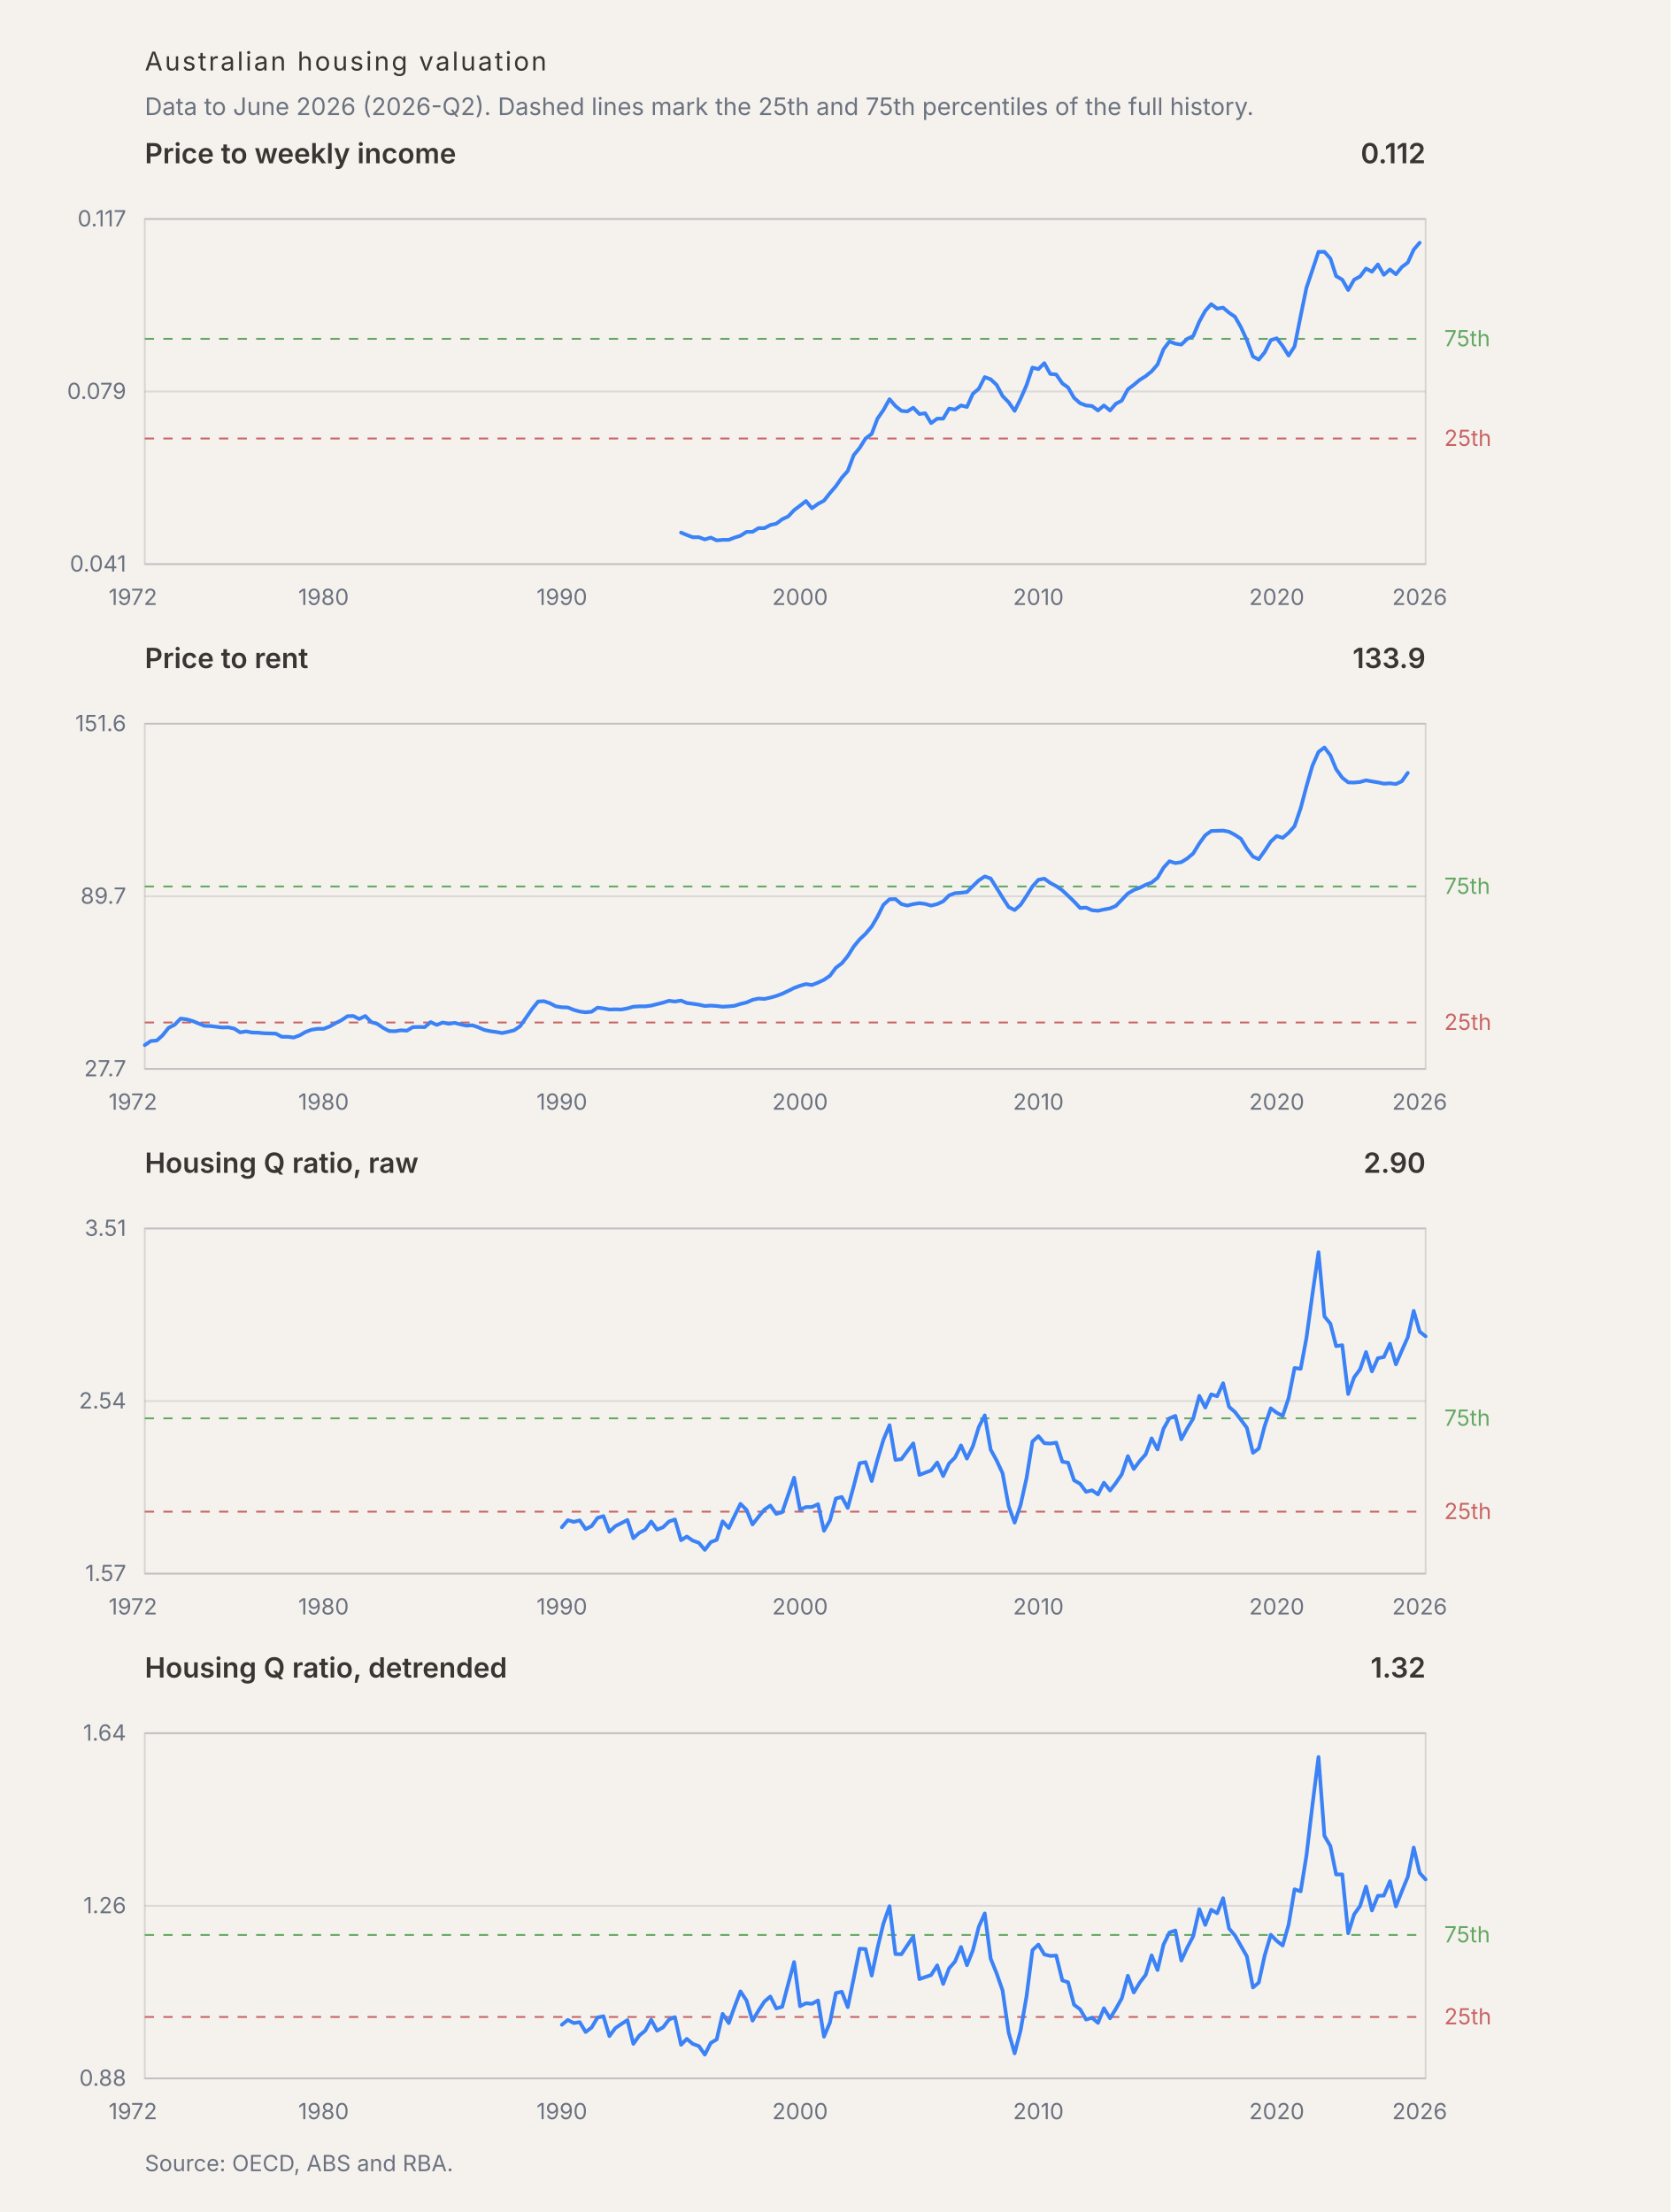
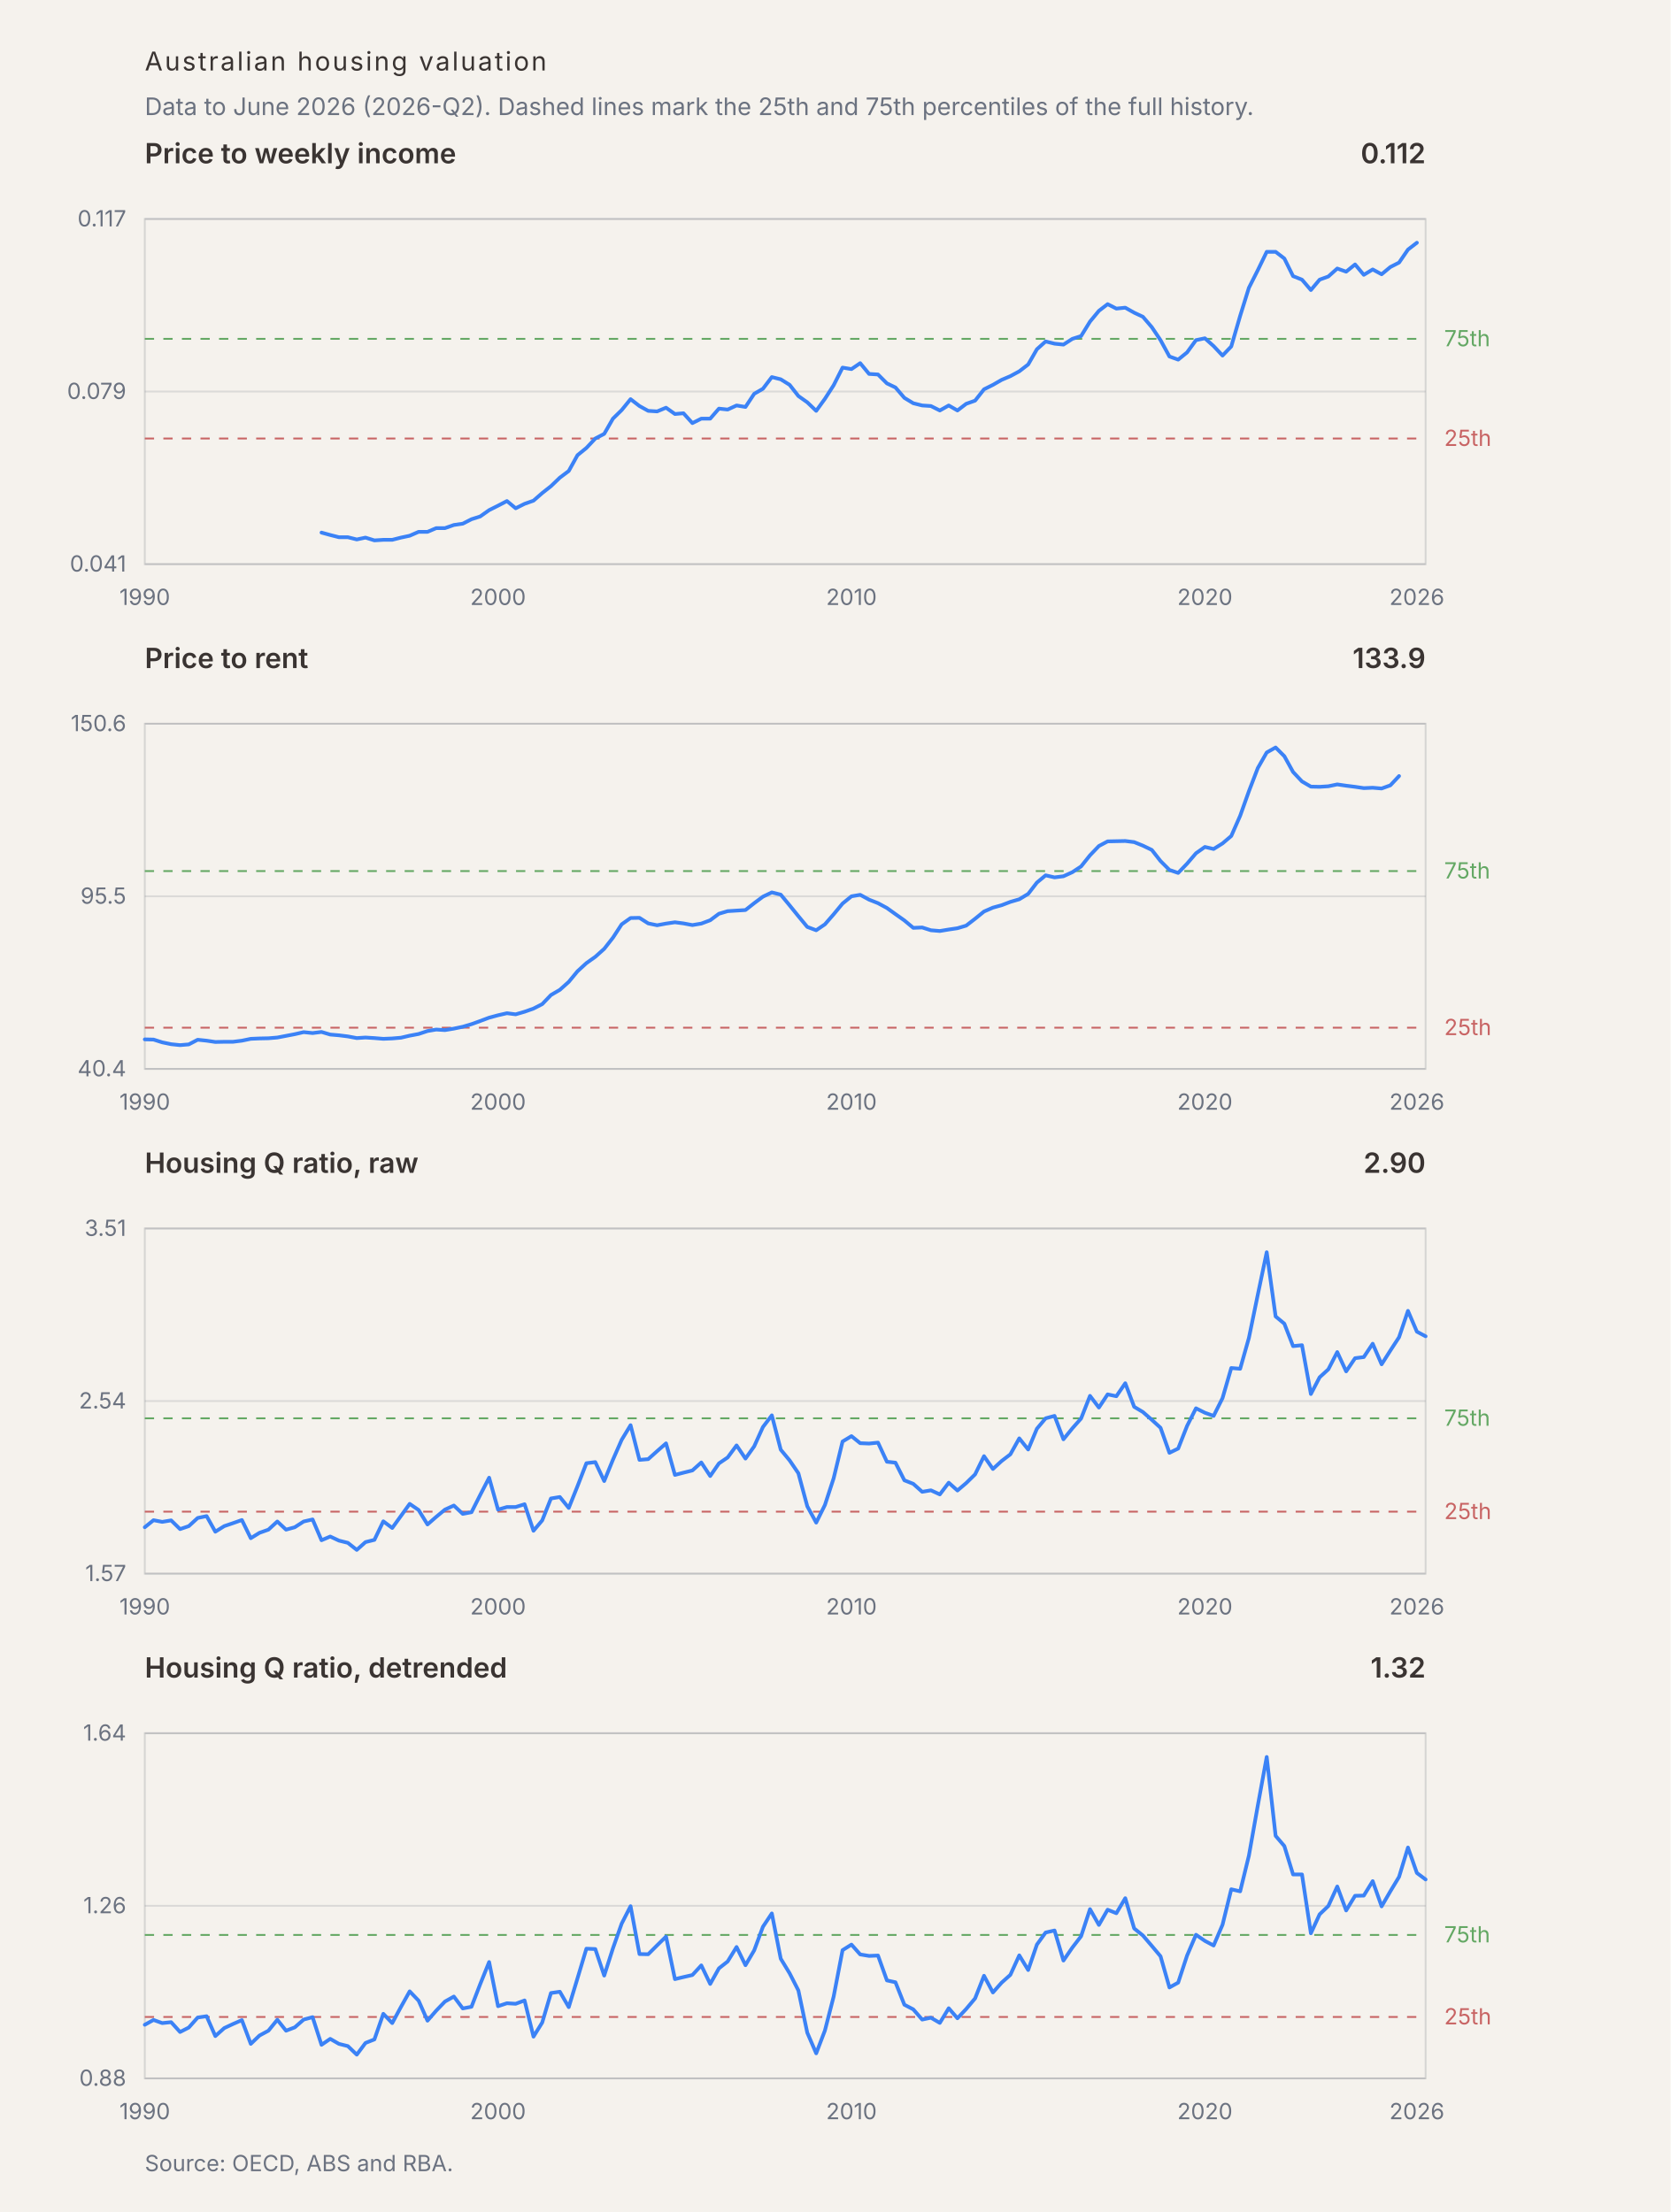
<svg xmlns="http://www.w3.org/2000/svg" width="900" height="1192" viewBox="0 0 900 1192" role="img" aria-labelledby="title desc">
  <style>text { font-family: ui-sans-serif, system-ui, -apple-system, "Segoe UI", sans-serif; }
    .bg { fill: #f5f2ed; }
    .heading { fill: #3a3432; font-size: 14px; letter-spacing: 0.08em; text-transform: uppercase; }
    .subhead { fill: #6b7280; font-size: 13px; }
    .panel-title { fill: #3a3432; font-size: 15px; font-weight: 600; }
    .latest { fill: #3a3432; font-size: 15px; font-weight: 600; font-variant-numeric: tabular-nums; }
    .plot { fill: none; stroke: rgba(75, 85, 99, 0.18); }
    .grid { stroke: rgba(75, 85, 99, 0.15); stroke-width: 1; }
    .tick { fill: #6b7280; font-size: 12px; font-variant-numeric: tabular-nums; }
    .line { fill: none; stroke: #3b82f6; stroke-width: 2; stroke-linejoin: round; stroke-linecap: round; }
    .quartile { stroke-width: 1; stroke-dasharray: 5 5; }
    .quartile.q1 { stroke: #c86464; }
    .quartile.q3 { stroke: #64a864; }
    .quartile-label { font-size: 12px; }
    .quartile-label.q1 { fill: #c86464; }
    .quartile-label.q3 { fill: #64a864; }
    .row-label { fill: #3a3432; font-size: 14px; font-weight: 600; }
    .row-detail { fill: #6b7280; font-size: 12px; }
    .stem { stroke: #9aa6b8; stroke-width: 2; }
    .stem.accent { stroke: #b86e3b; }
    .dot { fill: #3b82f6; }
    .dot.accent { fill: #b86e3b; }
    .fall { fill: #3a3432; font-size: 13px; font-weight: 600; font-variant-numeric: tabular-nums; }
    .foot { fill: #6b7280; font-size: 12px; }

    @media (prefers-color-scheme: dark) {
      .bg { fill: #1a1b1e; }
      .heading, .panel-title, .latest, .row-label, .fall { fill: #e5dfd7; }
      .subhead, .tick, .row-detail, .foot { fill: #9ca3af; }
      .plot { stroke: rgba(209, 213, 219, 0.2); }
      .grid { stroke: rgba(209, 213, 219, 0.15); }
      .quartile.q1 { stroke: #f87171; }
      .quartile.q3 { stroke: #4ade80; }
      .quartile-label.q1 { fill: #f87171; }
      .quartile-label.q3 { fill: #4ade80; }
      .stem { stroke: #6b7280; }
      .stem.accent { stroke: #cc8850; }
      .dot.accent { fill: #cc8850; }
    }</style>
  <rect width="900" height="1192" class="bg" />
  <text x="78" y="38" class="heading">Australian housing valuation</text>
  <text x="78" y="62" class="subhead">Data to June 2026 (2026-Q2). Dashed lines mark the 25th and 75th percentiles of the full history.</text>
  <g>
    <text x="78" y="88" class="panel-title">Price to weekly income</text>
    <text x="768" y="88" class="latest" text-anchor="end">0.112</text>
    <rect x="78" y="118" width="690" height="186" class="plot" />
    <line x1="78" y1="304.0" x2="768" y2="304.0" class="grid" />
    <text x="68" y="308.0" class="tick" text-anchor="end">0.041</text>
    <line x1="78" y1="211.0" x2="768" y2="211.0" class="grid" />
    <text x="68" y="215.0" class="tick" text-anchor="end">0.079</text>
    <line x1="78" y1="118.0" x2="768" y2="118.0" class="grid" />
    <text x="68" y="122.0" class="tick" text-anchor="end">0.117</text>
-     <text x="71.6" y="326" class="tick" text-anchor="middle">1972</text>
-     <text x="174.3" y="326" class="tick" text-anchor="middle">1980</text>
-     <text x="302.7" y="326" class="tick" text-anchor="middle">1990</text>
-     <text x="431.0" y="326" class="tick" text-anchor="middle">2000</text>
-     <text x="559.4" y="326" class="tick" text-anchor="middle">2010</text>
-     <text x="687.8" y="326" class="tick" text-anchor="middle">2020</text>
-     <text x="764.8" y="326" class="tick" text-anchor="middle">2026</text>
+     <text x="78.0" y="326" class="tick" text-anchor="middle">1990</text>
+     <text x="268.3" y="326" class="tick" text-anchor="middle">2000</text>
+     <text x="458.7" y="326" class="tick" text-anchor="middle">2010</text>
+     <text x="649.1" y="326" class="tick" text-anchor="middle">2020</text>
+     <text x="763.3" y="326" class="tick" text-anchor="middle">2026</text>
    <line x1="78" y1="182.6" x2="768" y2="182.6" class="quartile q3" />
    <line x1="78" y1="236.3" x2="768" y2="236.3" class="quartile q1" />
    <text x="778" y="186.6" class="quartile-label q3">75th</text>
    <text x="778" y="240.3" class="quartile-label q1">25th</text>
-     <path d="M366.9,287.0 L370.0,288.3 L373.2,289.5 L376.5,289.5 L379.7,290.7 L382.9,289.7 L386.1,291.2 L389.3,290.9 L392.6,290.9 L395.7,289.7 L398.9,288.7 L402.2,286.6 L405.4,286.6 L408.6,284.6 L411.8,284.6 L415.0,282.9 L418.2,282.2 L421.4,279.8 L424.6,278.3 L427.8,274.9 L431.0,272.5 L434.2,270.0 L437.4,273.9 L440.7,271.5 L443.9,269.8 L447.1,265.7 L450.3,262.0 L453.5,257.4 L456.7,253.8 L459.9,245.3 L463.1,241.4 L466.3,236.3 L469.6,233.8 L472.7,225.6 L475.9,221.0 L479.2,215.1 L482.4,218.8 L485.6,221.4 L488.8,221.7 L492.0,219.7 L495.3,223.1 L498.4,222.7 L501.6,228.0 L504.9,225.6 L508.1,225.6 L511.3,220.2 L514.5,220.7 L517.7,218.5 L520.9,219.3 L524.1,212.2 L527.3,209.5 L530.5,203.2 L533.7,204.4 L536.9,207.4 L540.1,213.4 L543.4,216.8 L546.6,221.4 L549.8,214.9 L553.0,207.6 L556.2,198.1 L559.4,198.9 L562.6,195.7 L565.8,201.5 L569.0,201.8 L572.3,206.6 L575.4,208.8 L578.6,214.4 L581.9,217.3 L585.1,218.5 L588.3,218.8 L591.5,221.2 L594.7,218.5 L598.0,221.2 L601.1,217.6 L604.3,215.9 L607.6,209.8 L610.8,207.4 L614.0,204.7 L617.2,202.7 L620.4,200.1 L623.6,196.4 L626.8,188.2 L630.0,184.0 L633.2,185.2 L636.4,185.7 L639.6,182.6 L642.8,181.1 L646.1,173.3 L649.3,167.5 L652.5,163.9 L655.7,166.3 L658.9,165.8 L662.1,168.5 L665.3,170.7 L668.5,176.3 L671.7,183.3 L675.0,192.1 L678.1,193.8 L681.3,189.9 L684.6,183.3 L687.8,182.3 L691.0,186.5 L694.2,191.6 L697.4,186.7 L700.7,170.2 L703.8,155.1 L707.0,145.6 L710.3,135.7 L713.5,135.7 L716.7,139.3 L719.8,148.8 L723.1,150.7 L726.3,156.3 L729.5,150.7 L732.7,149.0 L735.9,144.7 L739.1,146.4 L742.3,142.5 L745.5,148.1 L748.8,145.2 L752.0,147.8 L755.2,143.9 L758.4,141.5 L761.6,134.5 L764.8,130.8 " class="line" />
+     <path d="M173.2,287.0 L177.9,288.3 L182.6,289.5 L187.4,289.5 L192.2,290.7 L196.9,289.7 L201.7,291.2 L206.5,290.9 L211.3,290.9 L216.0,289.7 L220.7,288.7 L225.5,286.6 L230.3,286.6 L235.0,284.6 L239.7,284.6 L244.5,282.9 L249.3,282.2 L254.0,279.8 L258.7,278.3 L263.5,274.9 L268.3,272.5 L273.1,270.0 L277.8,273.9 L282.6,271.5 L287.4,269.8 L292.1,265.7 L296.8,262.0 L301.6,257.4 L306.4,253.8 L311.1,245.3 L315.9,241.4 L320.7,236.3 L325.5,233.8 L330.2,225.6 L334.9,221.0 L339.7,215.1 L344.5,218.8 L349.2,221.4 L354.0,221.7 L358.8,219.7 L363.6,223.1 L368.2,222.7 L373.0,228.0 L377.8,225.6 L382.6,225.6 L387.3,220.2 L392.0,220.7 L396.8,218.5 L401.6,219.3 L406.3,212.2 L411.0,209.5 L415.8,203.2 L420.6,204.4 L425.4,207.4 L430.1,213.4 L434.9,216.8 L439.7,221.4 L444.4,214.9 L449.1,207.6 L453.9,198.1 L458.7,198.9 L463.4,195.7 L468.2,201.5 L473.0,201.8 L477.8,206.6 L482.4,208.8 L487.2,214.4 L492.0,217.3 L496.8,218.5 L501.5,218.8 L506.3,221.2 L511.1,218.5 L515.8,221.2 L520.5,217.6 L525.3,215.9 L530.1,209.8 L534.9,207.4 L539.6,204.7 L544.3,202.7 L549.1,200.1 L553.9,196.4 L558.6,188.2 L563.3,184.0 L568.1,185.2 L572.9,185.7 L577.7,182.6 L582.4,181.1 L587.2,173.3 L592.0,167.5 L596.7,163.9 L601.4,166.3 L606.2,165.8 L611.0,168.5 L615.7,170.7 L620.5,176.3 L625.2,183.3 L630.0,192.1 L634.7,193.8 L639.5,189.9 L644.3,183.3 L649.1,182.3 L653.8,186.5 L658.6,191.6 L663.3,186.7 L668.1,170.2 L672.8,155.1 L677.6,145.6 L682.4,135.7 L687.2,135.7 L691.9,139.3 L696.6,148.8 L701.4,150.7 L706.2,156.3 L710.9,150.7 L715.6,149.0 L720.4,144.7 L725.2,146.4 L730.0,142.5 L734.7,148.1 L739.5,145.2 L744.3,147.8 L749.0,143.9 L753.7,141.5 L758.5,134.5 L763.3,130.8 " class="line" />
  </g>
  <g>
    <text x="78" y="360" class="panel-title">Price to rent</text>
    <text x="768" y="360" class="latest" text-anchor="end">133.9</text>
    <rect x="78" y="390" width="690" height="186" class="plot" />
    <line x1="78" y1="576.0" x2="768" y2="576.0" class="grid" />
-     <text x="68" y="580.0" class="tick" text-anchor="end">27.7</text>
+     <text x="68" y="580.0" class="tick" text-anchor="end">40.4</text>
    <line x1="78" y1="483.0" x2="768" y2="483.0" class="grid" />
-     <text x="68" y="487.0" class="tick" text-anchor="end">89.7</text>
+     <text x="68" y="487.0" class="tick" text-anchor="end">95.5</text>
    <line x1="78" y1="390.0" x2="768" y2="390.0" class="grid" />
-     <text x="68" y="394.0" class="tick" text-anchor="end">151.6</text>
-     <text x="71.6" y="598" class="tick" text-anchor="middle">1972</text>
-     <text x="174.3" y="598" class="tick" text-anchor="middle">1980</text>
-     <text x="302.7" y="598" class="tick" text-anchor="middle">1990</text>
-     <text x="431.0" y="598" class="tick" text-anchor="middle">2000</text>
-     <text x="559.4" y="598" class="tick" text-anchor="middle">2010</text>
-     <text x="687.8" y="598" class="tick" text-anchor="middle">2020</text>
-     <text x="764.8" y="598" class="tick" text-anchor="middle">2026</text>
-     <line x1="78" y1="477.7" x2="768" y2="477.7" class="quartile q3" />
-     <line x1="78" y1="551.0" x2="768" y2="551.0" class="quartile q1" />
-     <text x="778" y="481.7" class="quartile-label q3">75th</text>
-     <text x="778" y="555.0" class="quartile-label q1">25th</text>
-     <path d="M78.0,563.2 L81.2,561.0 L84.5,560.7 L87.6,557.9 L90.8,553.9 L94.1,552.2 L97.3,548.9 L100.5,549.3 L103.7,550.2 L106.9,551.5 L110.1,552.8 L113.3,552.9 L116.5,553.3 L119.7,553.7 L123.0,553.6 L126.2,554.3 L129.3,556.3 L132.6,555.8 L135.8,556.4 L139.0,556.5 L142.2,556.8 L145.4,556.9 L148.6,557.0 L151.8,558.7 L155.0,558.7 L158.2,559.1 L161.5,557.9 L164.6,556.1 L167.8,554.9 L171.1,554.4 L174.3,554.4 L177.5,553.2 L180.7,551.4 L183.9,549.8 L187.2,547.6 L190.3,547.5 L193.5,549.1 L196.8,547.5 L200.0,550.8 L203.2,551.7 L206.4,553.9 L209.6,555.6 L212.8,555.7 L216.0,555.2 L219.2,555.4 L222.4,553.5 L225.7,553.4 L228.8,553.5 L232.0,550.8 L235.3,552.3 L238.5,551.0 L241.7,551.7 L244.9,551.2 L248.1,552.0 L251.3,552.7 L254.5,552.5 L257.7,553.6 L260.9,555.0 L264.2,555.7 L267.3,556.1 L270.5,556.7 L273.8,556.0 L277.0,555.2 L280.2,553.0 L283.4,548.4 L286.6,543.8 L289.9,539.7 L293.0,539.5 L296.2,540.6 L299.5,542.3 L302.7,542.8 L305.9,542.9 L309.1,544.2 L312.3,545.1 L315.5,545.5 L318.7,545.2 L321.9,543.0 L325.1,543.4 L328.3,544.0 L331.5,543.9 L334.7,544.0 L338.0,543.4 L341.2,542.5 L344.4,542.3 L347.6,542.3 L350.8,541.9 L354.0,541.1 L357.2,540.3 L360.4,539.3 L363.6,539.7 L366.9,539.2 L370.0,540.5 L373.2,540.9 L376.5,541.4 L379.7,542.1 L382.9,541.9 L386.1,542.1 L389.3,542.5 L392.6,542.3 L395.7,542.0 L398.9,541.0 L402.2,540.2 L405.4,538.8 L408.6,538.1 L411.8,538.3 L415.0,537.6 L418.2,536.7 L421.4,535.5 L424.6,534.0 L427.8,532.4 L431.0,531.2 L434.2,530.3 L437.4,530.8 L440.7,529.5 L443.9,528.0 L447.1,525.8 L450.3,521.5 L453.5,519.1 L456.7,515.2 L459.9,510.1 L463.1,506.2 L466.3,503.2 L469.6,499.3 L472.7,494.0 L475.9,487.6 L479.2,484.6 L482.4,484.5 L485.6,487.2 L488.8,488.0 L492.0,487.2 L495.3,486.7 L498.4,487.1 L501.6,488.0 L504.9,487.2 L508.1,485.7 L511.3,482.5 L514.5,481.3 L517.7,481.1 L520.9,480.7 L524.1,477.5 L527.3,474.4 L530.5,472.3 L533.7,473.4 L536.9,478.5 L540.1,483.7 L543.4,488.8 L546.6,490.4 L549.8,487.6 L553.0,482.8 L556.2,477.7 L559.4,474.1 L562.6,473.5 L565.8,475.8 L569.0,477.5 L572.3,479.8 L575.4,482.7 L578.6,485.8 L581.9,489.3 L585.1,489.1 L588.3,490.5 L591.5,490.8 L594.7,490.1 L598.0,489.5 L601.1,488.2 L604.3,484.9 L607.6,481.5 L610.8,479.6 L614.0,478.4 L617.2,476.8 L620.4,475.6 L623.6,473.0 L626.8,467.6 L630.0,464.1 L633.2,465.1 L636.4,464.6 L639.6,462.6 L642.8,459.9 L646.1,454.5 L649.3,450.1 L652.5,447.8 L655.7,447.7 L658.9,447.6 L662.1,448.2 L665.3,449.9 L668.5,452.0 L671.7,457.3 L675.0,461.6 L678.1,463.0 L681.3,458.5 L684.6,453.5 L687.8,450.5 L691.0,451.5 L694.2,448.8 L697.4,445.2 L700.7,435.5 L703.8,423.8 L707.0,412.7 L710.3,405.2 L713.5,402.8 L716.7,407.0 L719.8,414.5 L723.1,419.1 L726.3,421.6 L729.5,421.7 L732.7,421.4 L735.9,420.5 L739.1,421.1 L742.3,421.6 L745.5,422.3 L748.8,422.1 L752.0,422.5 L755.2,421.0 L758.4,416.5 " class="line" />
+     <text x="68" y="394.0" class="tick" text-anchor="end">150.6</text>
+     <text x="78.0" y="598" class="tick" text-anchor="middle">1990</text>
+     <text x="268.3" y="598" class="tick" text-anchor="middle">2000</text>
+     <text x="458.7" y="598" class="tick" text-anchor="middle">2010</text>
+     <text x="649.1" y="598" class="tick" text-anchor="middle">2020</text>
+     <text x="763.3" y="598" class="tick" text-anchor="middle">2026</text>
+     <line x1="78" y1="469.4" x2="768" y2="469.4" class="quartile q3" />
+     <line x1="78" y1="553.8" x2="768" y2="553.8" class="quartile q1" />
+     <text x="778" y="473.4" class="quartile-label q3">75th</text>
+     <text x="778" y="557.8" class="quartile-label q1">25th</text>
+     <path d="M78.0,560.1 L82.7,560.2 L87.4,561.7 L92.2,562.7 L97.0,563.2 L101.7,562.8 L106.5,560.3 L111.3,560.8 L116.0,561.5 L120.8,561.4 L125.5,561.4 L130.3,560.8 L135.1,559.8 L139.8,559.6 L144.6,559.5 L149.4,559.1 L154.1,558.2 L158.8,557.3 L163.6,556.2 L168.4,556.7 L173.2,556.1 L177.9,557.5 L182.6,557.9 L187.4,558.5 L192.2,559.4 L196.9,559.1 L201.7,559.4 L206.5,559.8 L211.3,559.6 L216.0,559.2 L220.7,558.1 L225.5,557.2 L230.3,555.6 L235.0,554.8 L239.7,555.1 L244.5,554.3 L249.3,553.3 L254.0,551.9 L258.7,550.2 L263.5,548.4 L268.3,547.1 L273.1,546.0 L277.8,546.6 L282.6,545.2 L287.4,543.5 L292.1,541.1 L296.8,536.2 L301.6,533.4 L306.4,529.1 L311.1,523.4 L315.9,519.0 L320.7,515.6 L325.5,511.3 L330.2,505.3 L334.9,498.1 L339.7,494.7 L344.5,494.6 L349.2,497.6 L354.0,498.6 L358.8,497.7 L363.6,497.0 L368.2,497.6 L373.0,498.5 L377.8,497.7 L382.6,495.9 L387.3,492.4 L392.0,491.0 L396.8,490.7 L401.6,490.4 L406.3,486.7 L411.0,483.2 L415.8,480.9 L420.6,482.1 L425.4,487.9 L430.1,493.7 L434.9,499.5 L439.7,501.3 L444.4,498.1 L449.1,492.7 L453.9,486.9 L458.7,483.0 L463.4,482.2 L468.2,484.8 L473.0,486.7 L477.8,489.3 L482.4,492.6 L487.2,496.0 L492.0,500.0 L496.8,499.8 L501.5,501.3 L506.3,501.7 L511.1,500.9 L515.8,500.2 L520.5,498.8 L525.3,495.1 L530.1,491.2 L534.9,489.1 L539.6,487.8 L544.3,486.0 L549.1,484.6 L553.9,481.7 L558.6,475.6 L563.3,471.7 L568.1,472.8 L572.9,472.2 L577.7,470.0 L582.4,466.9 L587.2,460.9 L592.0,455.9 L596.7,453.4 L601.4,453.3 L606.2,453.2 L611.0,453.8 L615.7,455.7 L620.5,458.0 L625.2,464.0 L630.0,468.8 L634.7,470.4 L639.5,465.4 L644.3,459.8 L649.1,456.4 L653.8,457.5 L658.6,454.5 L663.3,450.5 L668.1,439.6 L672.8,426.4 L677.6,413.9 L682.4,405.5 L687.2,402.8 L691.9,407.5 L696.6,416.0 L701.4,421.1 L706.2,423.9 L710.9,424.0 L715.6,423.7 L720.4,422.7 L725.2,423.4 L730.0,424.0 L734.7,424.7 L739.5,424.5 L744.3,424.9 L749.0,423.2 L753.7,418.2 " class="line" />
  </g>
  <g>
    <text x="78" y="632" class="panel-title">Housing Q ratio, raw</text>
    <text x="768" y="632" class="latest" text-anchor="end">2.90</text>
    <rect x="78" y="662" width="690" height="186" class="plot" />
    <line x1="78" y1="848.0" x2="768" y2="848.0" class="grid" />
    <text x="68" y="852.0" class="tick" text-anchor="end">1.57</text>
    <line x1="78" y1="755.0" x2="768" y2="755.0" class="grid" />
    <text x="68" y="759.0" class="tick" text-anchor="end">2.54</text>
    <line x1="78" y1="662.0" x2="768" y2="662.0" class="grid" />
    <text x="68" y="666.0" class="tick" text-anchor="end">3.51</text>
-     <text x="71.6" y="870" class="tick" text-anchor="middle">1972</text>
-     <text x="174.3" y="870" class="tick" text-anchor="middle">1980</text>
-     <text x="302.7" y="870" class="tick" text-anchor="middle">1990</text>
-     <text x="431.0" y="870" class="tick" text-anchor="middle">2000</text>
-     <text x="559.4" y="870" class="tick" text-anchor="middle">2010</text>
-     <text x="687.8" y="870" class="tick" text-anchor="middle">2020</text>
-     <text x="764.8" y="870" class="tick" text-anchor="middle">2026</text>
+     <text x="78.0" y="870" class="tick" text-anchor="middle">1990</text>
+     <text x="268.3" y="870" class="tick" text-anchor="middle">2000</text>
+     <text x="458.7" y="870" class="tick" text-anchor="middle">2010</text>
+     <text x="649.1" y="870" class="tick" text-anchor="middle">2020</text>
+     <text x="763.3" y="870" class="tick" text-anchor="middle">2026</text>
    <line x1="78" y1="764.3" x2="768" y2="764.3" class="quartile q3" />
    <line x1="78" y1="814.6" x2="768" y2="814.6" class="quartile q1" />
    <text x="778" y="768.3" class="quartile-label q3">75th</text>
    <text x="778" y="818.6" class="quartile-label q1">25th</text>
-     <path d="M302.7,823.0 L305.9,819.2 L309.1,820.1 L312.3,819.3 L315.5,824.0 L318.7,822.4 L321.9,818.0 L325.1,817.0 L328.3,825.4 L331.5,822.4 L334.7,820.8 L338.0,819.1 L341.2,828.9 L344.4,826.0 L347.6,824.3 L350.8,819.9 L354.0,824.3 L357.2,823.0 L360.4,819.9 L363.6,818.8 L366.9,830.0 L370.0,828.0 L373.2,830.2 L376.5,831.4 L379.7,835.2 L382.9,831.0 L386.1,829.8 L389.3,819.8 L392.6,823.4 L395.7,816.9 L398.9,810.4 L402.2,813.7 L405.4,821.5 L408.6,817.4 L411.8,813.5 L415.0,811.3 L418.2,815.8 L421.4,814.9 L424.6,805.6 L427.8,796.3 L431.0,813.5 L434.2,812.1 L437.4,812.1 L440.7,810.6 L443.9,824.9 L447.1,819.3 L450.3,807.5 L453.5,806.7 L456.7,812.6 L459.9,800.9 L463.1,788.5 L466.3,787.9 L469.6,798.1 L472.7,786.6 L475.9,775.9 L479.2,768.0 L482.4,786.7 L485.6,786.3 L488.8,782.0 L492.0,777.8 L495.3,794.8 L498.4,793.6 L501.6,792.4 L504.9,788.1 L508.1,795.4 L511.3,788.6 L514.5,785.4 L517.7,778.9 L520.9,786.0 L524.1,779.4 L527.3,769.0 L530.5,762.7 L533.7,781.2 L536.9,787.0 L540.1,793.9 L543.4,811.7 L546.6,820.5 L549.8,811.0 L553.0,796.6 L556.2,776.8 L559.4,773.9 L562.6,777.7 L565.8,777.9 L569.0,777.4 L572.3,787.7 L575.4,788.2 L578.6,797.7 L581.9,799.6 L585.1,803.9 L588.3,803.1 L591.5,805.3 L594.7,799.0 L598.0,803.2 L601.1,799.2 L604.3,794.5 L607.6,784.7 L610.8,791.6 L614.0,787.3 L617.2,783.7 L620.4,775.1 L623.6,781.1 L626.8,769.9 L630.0,764.3 L633.2,763.0 L636.4,775.6 L639.6,769.7 L642.8,764.4 L646.1,752.2 L649.3,758.5 L652.5,751.4 L655.7,752.4 L658.9,745.4 L662.1,758.1 L665.3,760.9 L668.5,765.1 L671.7,769.4 L675.0,782.9 L678.1,780.6 L681.3,768.4 L684.6,758.9 L687.8,761.3 L691.0,763.0 L694.2,753.4 L697.4,737.2 L700.7,737.6 L703.8,721.0 L707.0,697.7 L710.3,674.8 L713.5,709.4 L716.7,713.3 L719.8,725.4 L723.1,724.9 L726.3,751.2 L729.5,742.2 L732.7,737.9 L735.9,728.6 L739.1,739.0 L742.3,731.9 L745.5,731.3 L748.8,724.1 L752.0,735.2 L755.2,727.8 L758.4,720.6 L761.6,706.4 L764.8,717.6 L768.0,720.1 " class="line" />
+     <path d="M78.0,823.0 L82.7,819.2 L87.4,820.1 L92.2,819.3 L97.0,824.0 L101.7,822.4 L106.5,818.0 L111.3,817.0 L116.0,825.4 L120.8,822.4 L125.5,820.8 L130.3,819.1 L135.1,828.9 L139.8,826.0 L144.6,824.3 L149.4,819.9 L154.1,824.3 L158.8,823.0 L163.6,819.9 L168.4,818.8 L173.2,830.0 L177.9,828.0 L182.6,830.2 L187.4,831.4 L192.2,835.2 L196.9,831.0 L201.7,829.8 L206.5,819.8 L211.3,823.4 L216.0,816.9 L220.7,810.4 L225.5,813.7 L230.3,821.5 L235.0,817.4 L239.7,813.5 L244.5,811.3 L249.3,815.8 L254.0,814.9 L258.7,805.6 L263.5,796.3 L268.3,813.5 L273.1,812.1 L277.8,812.1 L282.6,810.6 L287.4,824.9 L292.1,819.3 L296.8,807.5 L301.6,806.7 L306.4,812.6 L311.1,800.9 L315.9,788.5 L320.7,787.9 L325.5,798.1 L330.2,786.6 L334.9,775.9 L339.7,768.0 L344.5,786.7 L349.2,786.3 L354.0,782.0 L358.8,777.8 L363.6,794.8 L368.2,793.6 L373.0,792.4 L377.8,788.1 L382.6,795.4 L387.3,788.6 L392.0,785.4 L396.8,778.9 L401.6,786.0 L406.3,779.4 L411.0,769.0 L415.8,762.7 L420.6,781.2 L425.4,787.0 L430.1,793.9 L434.9,811.7 L439.7,820.5 L444.4,811.0 L449.1,796.6 L453.9,776.8 L458.7,773.9 L463.4,777.7 L468.2,777.9 L473.0,777.4 L477.8,787.7 L482.4,788.2 L487.2,797.7 L492.0,799.6 L496.8,803.9 L501.5,803.1 L506.3,805.3 L511.1,799.0 L515.8,803.2 L520.5,799.2 L525.3,794.5 L530.1,784.7 L534.9,791.6 L539.6,787.3 L544.3,783.7 L549.1,775.1 L553.9,781.1 L558.6,769.9 L563.3,764.3 L568.1,763.0 L572.9,775.6 L577.7,769.7 L582.4,764.4 L587.2,752.2 L592.0,758.5 L596.7,751.4 L601.4,752.4 L606.2,745.4 L611.0,758.1 L615.7,760.9 L620.5,765.1 L625.2,769.4 L630.0,782.9 L634.7,780.6 L639.5,768.4 L644.3,758.9 L649.1,761.3 L653.8,763.0 L658.6,753.4 L663.3,737.2 L668.1,737.6 L672.8,721.0 L677.6,697.7 L682.4,674.8 L687.2,709.4 L691.9,713.3 L696.6,725.4 L701.4,724.9 L706.2,751.2 L710.9,742.2 L715.6,737.9 L720.4,728.6 L725.2,739.0 L730.0,731.9 L734.7,731.3 L739.5,724.1 L744.3,735.2 L749.0,727.8 L753.7,720.6 L758.5,706.4 L763.3,717.6 L768.0,720.1 " class="line" />
  </g>
  <g>
    <text x="78" y="904" class="panel-title">Housing Q ratio, detrended</text>
    <text x="768" y="904" class="latest" text-anchor="end">1.32</text>
    <rect x="78" y="934" width="690" height="186" class="plot" />
    <line x1="78" y1="1120.0" x2="768" y2="1120.0" class="grid" />
    <text x="68" y="1124.0" class="tick" text-anchor="end">0.88</text>
    <line x1="78" y1="1027.0" x2="768" y2="1027.0" class="grid" />
    <text x="68" y="1031.0" class="tick" text-anchor="end">1.26</text>
    <line x1="78" y1="934.0" x2="768" y2="934.0" class="grid" />
    <text x="68" y="938.0" class="tick" text-anchor="end">1.64</text>
-     <text x="71.6" y="1142" class="tick" text-anchor="middle">1972</text>
-     <text x="174.3" y="1142" class="tick" text-anchor="middle">1980</text>
-     <text x="302.7" y="1142" class="tick" text-anchor="middle">1990</text>
-     <text x="431.0" y="1142" class="tick" text-anchor="middle">2000</text>
-     <text x="559.4" y="1142" class="tick" text-anchor="middle">2010</text>
-     <text x="687.8" y="1142" class="tick" text-anchor="middle">2020</text>
-     <text x="764.8" y="1142" class="tick" text-anchor="middle">2026</text>
+     <text x="78.0" y="1142" class="tick" text-anchor="middle">1990</text>
+     <text x="268.3" y="1142" class="tick" text-anchor="middle">2000</text>
+     <text x="458.7" y="1142" class="tick" text-anchor="middle">2010</text>
+     <text x="649.1" y="1142" class="tick" text-anchor="middle">2020</text>
+     <text x="763.3" y="1142" class="tick" text-anchor="middle">2026</text>
    <line x1="78" y1="1042.7" x2="768" y2="1042.7" class="quartile q3" />
    <line x1="78" y1="1086.9" x2="768" y2="1086.9" class="quartile q1" />
    <text x="778" y="1046.7" class="quartile-label q3">75th</text>
    <text x="778" y="1090.9" class="quartile-label q1">25th</text>
-     <path d="M302.7,1091.1 L305.9,1088.5 L309.1,1090.2 L312.3,1089.7 L315.5,1095.0 L318.7,1092.6 L321.9,1087.2 L325.1,1086.5 L328.3,1097.2 L331.5,1092.9 L334.7,1090.7 L338.0,1088.6 L341.2,1101.4 L344.4,1096.9 L347.6,1094.3 L350.8,1088.4 L354.0,1094.3 L357.2,1092.5 L360.4,1088.3 L363.6,1087.0 L366.9,1101.9 L370.0,1098.7 L373.2,1101.4 L376.5,1102.6 L379.7,1107.2 L382.9,1100.9 L386.1,1099.0 L389.3,1085.2 L392.6,1090.2 L395.7,1081.5 L398.9,1073.1 L402.2,1078.1 L405.4,1088.9 L408.6,1083.5 L411.8,1078.6 L415.0,1075.9 L418.2,1082.3 L421.4,1081.4 L424.6,1069.2 L427.8,1057.3 L431.0,1081.1 L434.2,1079.5 L437.4,1079.8 L440.7,1078.0 L443.9,1097.5 L447.1,1089.9 L450.3,1074.0 L453.5,1073.3 L456.7,1081.6 L459.9,1066.1 L463.1,1050.1 L466.3,1050.3 L469.6,1064.6 L472.7,1049.9 L475.9,1036.6 L479.2,1027.2 L482.4,1053.0 L485.6,1053.1 L488.8,1048.3 L492.0,1043.6 L495.3,1066.5 L498.4,1065.4 L501.6,1064.3 L504.9,1059.1 L508.1,1069.1 L511.3,1060.7 L514.5,1057.0 L517.7,1049.2 L520.9,1059.0 L524.1,1051.0 L527.3,1038.3 L530.5,1031.1 L533.7,1055.5 L536.9,1063.4 L540.1,1072.6 L543.4,1095.4 L546.6,1106.5 L549.8,1094.2 L553.0,1075.9 L556.2,1050.9 L559.4,1047.9 L562.6,1053.2 L565.8,1054.0 L569.0,1053.8 L572.3,1067.2 L575.4,1068.2 L578.6,1080.3 L581.9,1082.8 L585.1,1088.3 L588.3,1087.3 L591.5,1090.1 L594.7,1082.2 L598.0,1087.6 L601.1,1082.6 L604.3,1076.9 L607.6,1064.7 L610.8,1073.7 L614.0,1068.4 L617.2,1064.2 L620.4,1053.7 L623.6,1061.6 L626.8,1047.9 L630.0,1041.4 L633.2,1040.3 L636.4,1056.5 L639.6,1049.5 L642.8,1043.4 L646.1,1028.8 L649.3,1037.3 L652.5,1029.1 L655.7,1031.0 L658.9,1022.9 L662.1,1039.2 L665.3,1043.0 L668.5,1048.6 L671.7,1054.2 L675.0,1071.0 L678.1,1068.4 L681.3,1053.8 L684.6,1042.6 L687.8,1045.9 L691.0,1048.4 L694.2,1037.2 L697.4,1018.1 L700.7,1019.2 L703.8,1000.0 L707.0,973.0 L710.3,946.8 L713.5,989.3 L716.7,994.8 L719.8,1010.1 L723.1,1010.1 L726.3,1041.8 L729.5,1031.6 L732.7,1027.1 L735.9,1016.6 L739.1,1029.5 L742.3,1021.6 L745.5,1021.5 L748.8,1013.7 L752.0,1027.3 L755.2,1019.2 L758.4,1011.4 L761.6,995.6 L764.8,1009.3 L768.0,1012.8 " class="line" />
+     <path d="M78.0,1091.1 L82.7,1088.5 L87.4,1090.2 L92.2,1089.7 L97.0,1095.0 L101.7,1092.6 L106.5,1087.2 L111.3,1086.5 L116.0,1097.2 L120.8,1092.9 L125.5,1090.7 L130.3,1088.6 L135.1,1101.4 L139.8,1096.9 L144.6,1094.3 L149.4,1088.4 L154.1,1094.3 L158.8,1092.5 L163.6,1088.3 L168.4,1087.0 L173.2,1101.9 L177.9,1098.7 L182.6,1101.4 L187.4,1102.6 L192.2,1107.2 L196.9,1100.9 L201.7,1099.0 L206.5,1085.2 L211.3,1090.2 L216.0,1081.5 L220.7,1073.1 L225.5,1078.1 L230.3,1088.9 L235.0,1083.5 L239.7,1078.6 L244.5,1075.9 L249.3,1082.3 L254.0,1081.4 L258.7,1069.2 L263.5,1057.3 L268.3,1081.1 L273.1,1079.5 L277.8,1079.8 L282.6,1078.0 L287.4,1097.5 L292.1,1089.9 L296.8,1074.0 L301.6,1073.3 L306.4,1081.6 L311.1,1066.1 L315.9,1050.1 L320.7,1050.3 L325.5,1064.6 L330.2,1049.9 L334.9,1036.6 L339.7,1027.2 L344.5,1053.0 L349.2,1053.1 L354.0,1048.3 L358.8,1043.6 L363.6,1066.5 L368.2,1065.4 L373.0,1064.3 L377.8,1059.1 L382.6,1069.1 L387.3,1060.7 L392.0,1057.0 L396.8,1049.2 L401.6,1059.0 L406.3,1051.0 L411.0,1038.3 L415.8,1031.1 L420.6,1055.5 L425.4,1063.4 L430.1,1072.6 L434.9,1095.4 L439.7,1106.5 L444.4,1094.2 L449.1,1075.9 L453.9,1050.9 L458.7,1047.9 L463.4,1053.2 L468.2,1054.0 L473.0,1053.8 L477.8,1067.2 L482.4,1068.2 L487.2,1080.3 L492.0,1082.8 L496.8,1088.3 L501.5,1087.3 L506.3,1090.1 L511.1,1082.2 L515.8,1087.6 L520.5,1082.6 L525.3,1076.9 L530.1,1064.7 L534.9,1073.7 L539.6,1068.4 L544.3,1064.2 L549.1,1053.7 L553.9,1061.6 L558.6,1047.9 L563.3,1041.4 L568.1,1040.3 L572.9,1056.5 L577.7,1049.5 L582.4,1043.4 L587.2,1028.8 L592.0,1037.3 L596.7,1029.1 L601.4,1031.0 L606.2,1022.9 L611.0,1039.2 L615.7,1043.0 L620.5,1048.6 L625.2,1054.2 L630.0,1071.0 L634.7,1068.4 L639.5,1053.8 L644.3,1042.6 L649.1,1045.9 L653.8,1048.4 L658.6,1037.2 L663.3,1018.1 L668.1,1019.2 L672.8,1000.0 L677.6,973.0 L682.4,946.8 L687.2,989.3 L691.9,994.8 L696.6,1010.1 L701.4,1010.1 L706.2,1041.8 L710.9,1031.6 L715.6,1027.1 L720.4,1016.6 L725.2,1029.5 L730.0,1021.6 L734.7,1021.5 L739.5,1013.7 L744.3,1027.3 L749.0,1019.2 L753.7,1011.4 L758.5,995.6 L763.3,1009.3 L768.0,1012.8 " class="line" />
  </g>
  <text x="78" y="1170" class="foot">Source: OECD, ABS and RBA.</text>
</svg>
